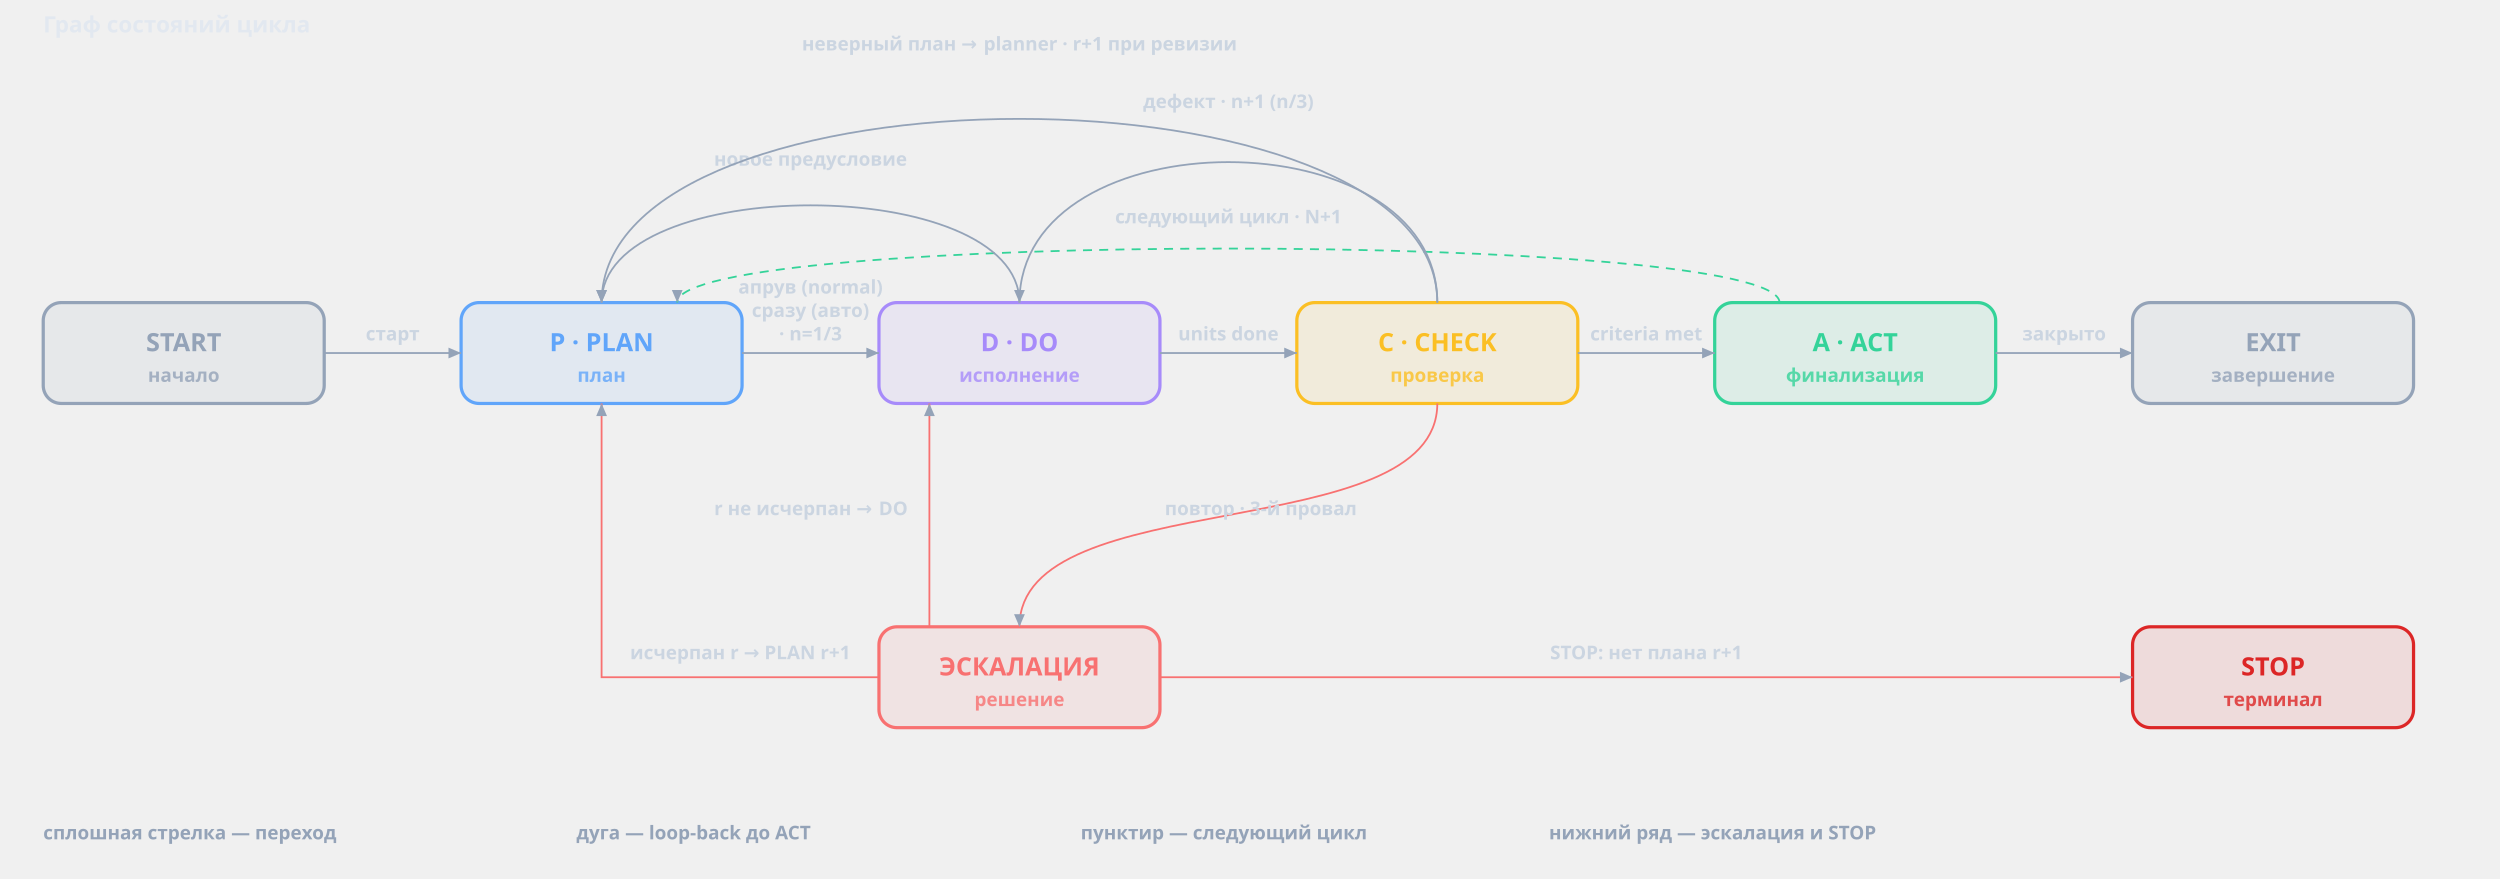
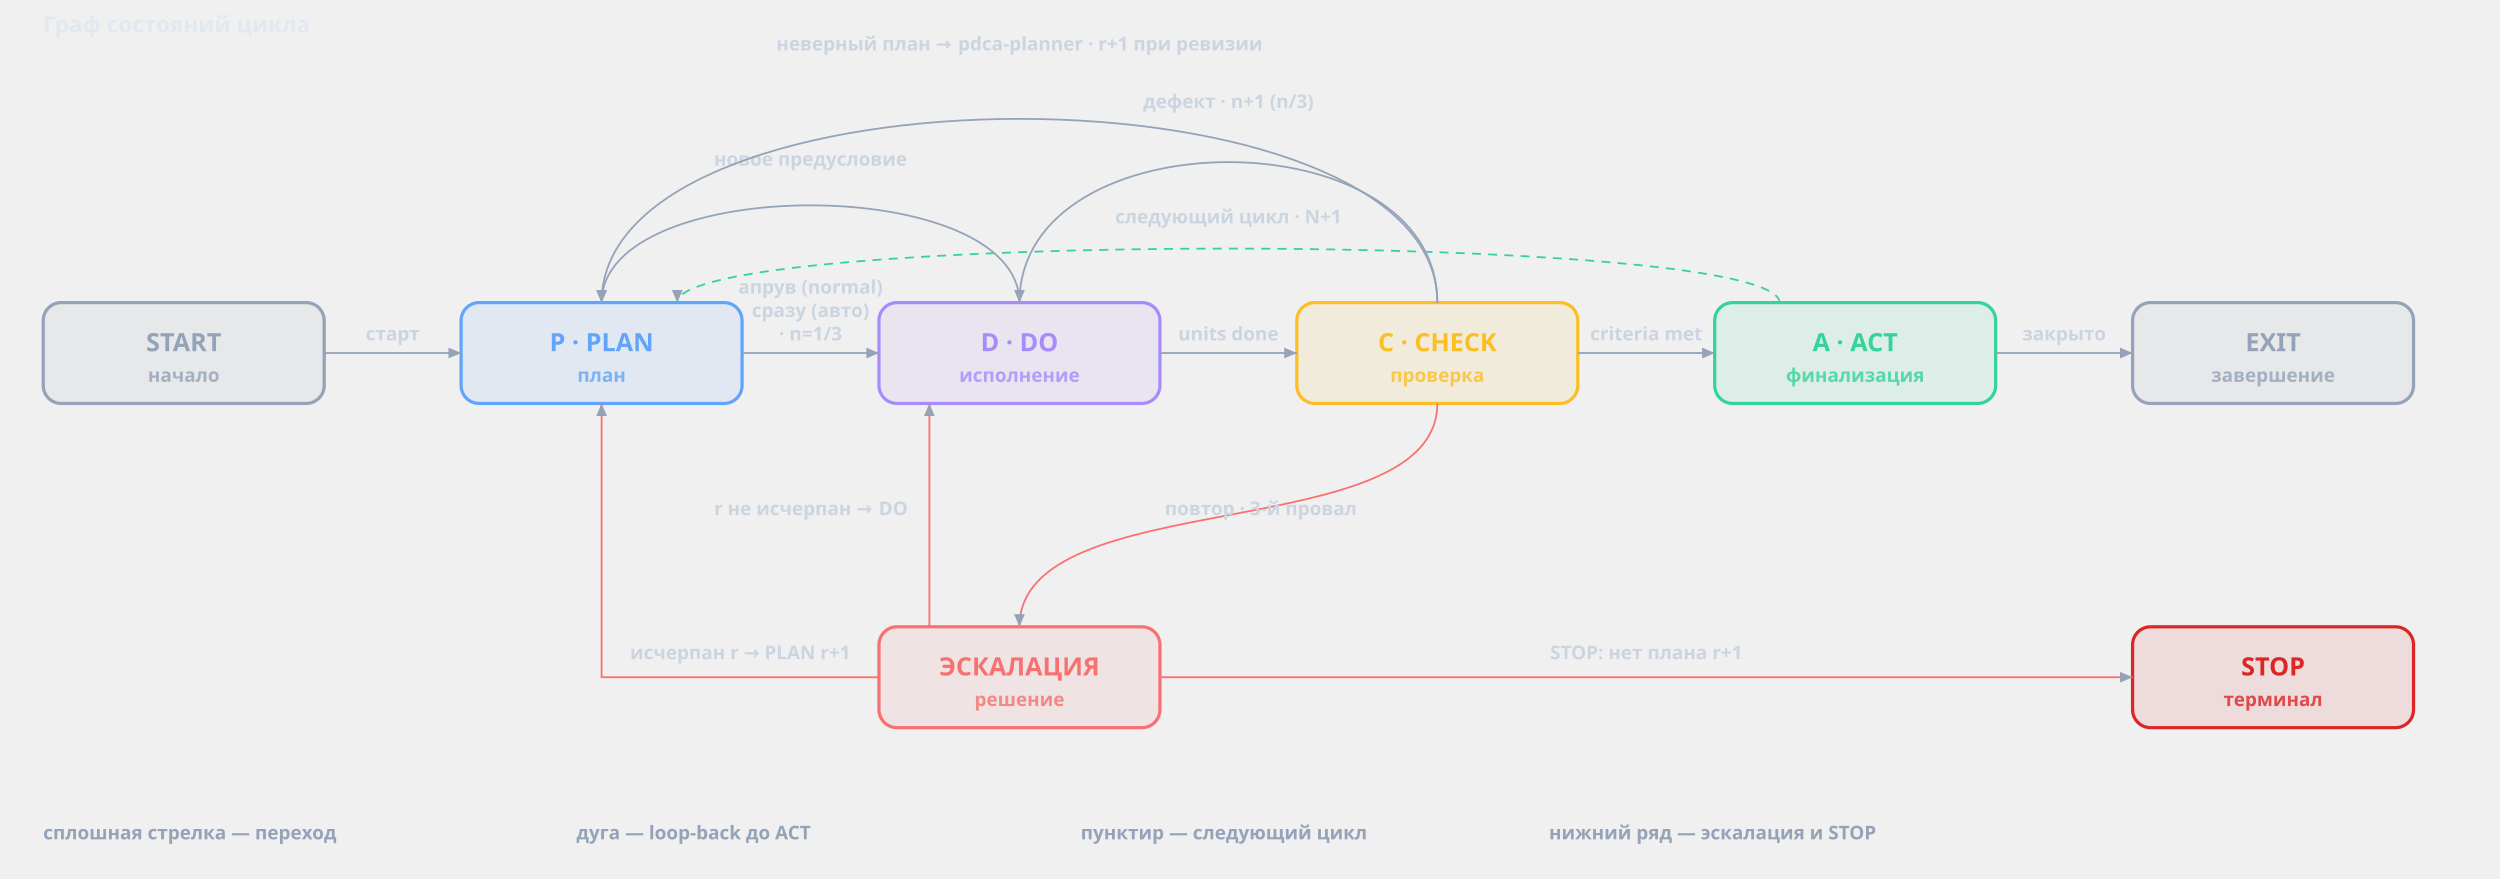
<svg xmlns="http://www.w3.org/2000/svg" viewBox="0 824 1388 488" width="1388" height="488" font-family="Segoe UI, system-ui, sans-serif" role="img">
  <defs>
    <marker id="arrow" markerWidth="9" markerHeight="9" refX="7" refY="3" orient="auto">
      <path d="M0,0 L7,3 L0,6 Z" fill="#94a3b8" />
    </marker>
  </defs>
  <style>
.t{font-size:13px;font-weight:600;fill:#e2e8f0}
.s{font-size:10.5px;fill:#94a3b8}
.h{font-size:12.5px;font-weight:700;fill:#ffffff}
.h2{font-size:12.5px;font-weight:700}
.h3{font-size:9px;font-weight:600}
.g{font-size:10.5px;font-weight:600}
.band{fill:#141d31}
.bt{fill:#ffffff;font-size:15px;font-weight:700}
.ol{fill:#e2e8f0;font-size:11.5px}
.lt{font-size:12.5px;font-weight:700;fill:#e2e8f0}
.ls{font-size:10.5px;fill:#94a3b8}
.lm{font-family:ui-monospace,Consolas,Menlo,monospace;font-size:12px;font-weight:700}
.bm{font-family:ui-monospace,Consolas,Menlo,monospace;font-size:10.5px;font-weight:700}
.st{font-size:14px;font-weight:700}
.ss{font-size:10.5px;font-weight:600}
</style>
  <text x="24" y="34" class="lt">Универсальный контракт цикла</text>
  <rect x="24" y="54" width="1340" height="128" rx="10" class="band" />
  <text x="42" y="80" class="bt">pdca · оркестратор — входы по фазам · normal: primary · autonomous: pdca-orchestrator (только cheap-тир)</text>
  <text x="42" y="106" class="ol">← PLAN ← «старт» · «реплан от DO / CHECK» · «r+1 от ESCALATE» · «цикл N+1 от ACT»</text>
  <text x="42" y="124" class="ol">← DO ← «апрув от PLAN» · «дефект от CHECK» · «r не исчерпан от ESCALATE»</text>
  <text x="42" y="142" class="ol">← CHECK ← «units done от DO»</text>
-   <text x="42" y="160" class="ol">← ESCALATE ← «неоднозначность» · «повтор» · «3-й провал CHECK(r)» · «trade-off» · «рисковый результат перед ACT» · «низкая уверенность PLAN после scout»</text>
+   <text x="42" y="160" class="ol">← ESCALATE ← «неоднозначность» · «повтор» · «3-й провал CHECK(r)» · «trade-off» · «рисковый результат перед ACT» · «низкая уверенность PLAN после pdca-scout»</text>
  <text x="694.0" y="106" class="ol">← ACT ← «все criteria met от CHECK»</text>
  <text x="694.0" y="124" class="ol">← STOP ← «нет выполнимого PLAN r+1» · «неразрешимое ограничение» · «отказ в требуемом approval»</text>
  <text x="694.0" y="142" class="ol">← EXIT ← «ACT закрыт»</text>
  <rect x="108.0" y="226" width="212" height="40" rx="8" fill="#2563eb" />
  <text x="214.0" y="251.0" class="h" fill="#ffffff" text-anchor="middle">P · PLAN</text>
  <polyline points="214.0,266 214.0,282" fill="none" stroke="#94a3b8" marker-end="url(#arrow)" />
  <rect x="108.0" y="282" width="212" height="50" rx="8" fill="#223046" stroke="#3b4a63" stroke-width="1" />
  <rect x="109.0" y="289" width="3" height="36" rx="1.5" fill="#0d9488" />
  <rect x="254.0" y="309" width="58" height="17" rx="6" fill="#0d9488" />
  <text x="283.0" y="321.0" class="bm" fill="#cbd5e1" text-anchor="middle">cheap</text>
  <text x="122.0" y="305" class="t">Сбор · gather</text>
-   <text x="122.0" y="324" class="s">scout · факты · file:li…</text>
+   <text x="122.0" y="324" class="s">pdca-scout · факты · file:li…</text>
  <rect x="108.0" y="344" width="212" height="50" rx="8" fill="#223046" stroke="#3b4a63" stroke-width="1" />
  <rect x="109.0" y="351" width="3" height="36" rx="1.5" fill="#4f46e5" />
  <rect x="254.0" y="371" width="58" height="17" rx="6" fill="#4f46e5" />
  <text x="283.0" y="383.0" class="bm" fill="#cbd5e1" text-anchor="middle">medium</text>
  <text x="122.0" y="367" class="t">Цель · результат</text>
  <text x="122.0" y="386" class="s">что и зачем</text>
  <rect x="108.0" y="406" width="212" height="50" rx="8" fill="#223046" stroke="#3b4a63" stroke-width="1" />
  <rect x="109.0" y="413" width="3" height="36" rx="1.5" fill="#4f46e5" />
  <rect x="254.0" y="433" width="58" height="17" rx="6" fill="#4f46e5" />
  <text x="283.0" y="445.0" class="bm" fill="#cbd5e1" text-anchor="middle">medium</text>
  <text x="122.0" y="429" class="t">Ограничения · допущения</text>
  <text x="122.0" y="448" class="s">границы задачи</text>
  <rect x="108.0" y="468" width="212" height="50" rx="8" fill="#223046" stroke="#3b4a63" stroke-width="1" />
  <rect x="109.0" y="475" width="3" height="36" rx="1.5" fill="#4f46e5" />
  <rect x="254.0" y="495" width="58" height="17" rx="6" fill="#4f46e5" />
  <text x="283.0" y="507.0" class="bm" fill="#cbd5e1" text-anchor="middle">medium</text>
  <text x="122.0" y="491" class="t">Критерии приёмки</text>
  <text x="122.0" y="510" class="s">каждый + способ проверки</text>
  <rect x="108.0" y="530" width="212" height="50" rx="8" fill="#223046" stroke="#3b4a63" stroke-width="1" />
  <rect x="109.0" y="537" width="3" height="36" rx="1.5" fill="#4f46e5" />
  <rect x="254.0" y="557" width="58" height="17" rx="6" fill="#4f46e5" />
  <text x="283.0" y="569.0" class="bm" fill="#cbd5e1" text-anchor="middle">medium</text>
  <text x="122.0" y="553" class="t">Декомпозиция</text>
  <text x="122.0" y="572" class="s">units · зависимости</text>
  <rect x="108.0" y="592" width="212" height="50" rx="8" fill="#223046" stroke="#3b4a63" stroke-width="1" />
  <rect x="109.0" y="599" width="3" height="36" rx="1.5" fill="#4f46e5" />
  <rect x="254.0" y="619" width="58" height="17" rx="6" fill="#4f46e5" />
  <text x="283.0" y="631.0" class="bm" fill="#cbd5e1" text-anchor="middle">medium</text>
  <text x="122.0" y="615" class="t">Средства · доступ</text>
  <text x="122.0" y="634" class="s">чем и куда</text>
  <rect x="108.0" y="654" width="212" height="50" rx="8" fill="#223046" stroke="#3b4a63" stroke-width="1" />
  <rect x="109.0" y="661" width="3" height="36" rx="1.5" fill="#4f46e5" />
  <rect x="254.0" y="681" width="58" height="17" rx="6" fill="#4f46e5" />
  <text x="283.0" y="693.0" class="bm" fill="#cbd5e1" text-anchor="middle">medium</text>
  <text x="122.0" y="677" class="t">Риски · стоп-условия</text>
  <text x="122.0" y="696" class="s">когда остановиться</text>
  <polyline points="214.0,332 214.0,344" fill="none" stroke="#64748b" marker-end="url(#arrow)" />
  <polyline points="214.0,394 214.0,406" fill="none" stroke="#64748b" marker-end="url(#arrow)" />
  <polyline points="214.0,456 214.0,468" fill="none" stroke="#64748b" marker-end="url(#arrow)" />
  <polyline points="214.0,518 214.0,530" fill="none" stroke="#64748b" marker-end="url(#arrow)" />
  <polyline points="214.0,580 214.0,592" fill="none" stroke="#64748b" marker-end="url(#arrow)" />
  <polyline points="214.0,642 214.0,654" fill="none" stroke="#64748b" marker-end="url(#arrow)" />
  <rect x="102.0" y="274" width="224" height="438" rx="12" fill="none" stroke="#2563eb" stroke-opacity="0.6" stroke-width="1.6" />
  <rect x="348.0" y="226" width="212" height="40" rx="8" fill="#7c3aed" />
  <text x="454.0" y="251.0" class="h" fill="#ffffff" text-anchor="middle">D · DO</text>
  <polyline points="454.0,266 454.0,282" fill="none" stroke="#94a3b8" marker-end="url(#arrow)" />
  <rect x="348.0" y="282" width="212" height="50" rx="8" fill="#223046" stroke="#3b4a63" stroke-width="1" />
  <rect x="349.0" y="289" width="3" height="36" rx="1.5" fill="#0d9488" />
  <rect x="494.0" y="309" width="58" height="17" rx="6" fill="#0d9488" />
  <text x="523.0" y="321.0" class="bm" fill="#cbd5e1" text-anchor="middle">cheap</text>
  <text x="362.0" y="305" class="t">Исполнение units</text>
  <text x="362.0" y="324" class="s">по принятому плану</text>
  <rect x="348.0" y="344" width="212" height="50" rx="8" fill="#223046" stroke="#3b4a63" stroke-width="1" />
  <rect x="349.0" y="351" width="3" height="36" rx="1.5" fill="#0d9488" />
  <rect x="494.0" y="371" width="58" height="17" rx="6" fill="#0d9488" />
  <text x="523.0" y="383.0" class="bm" fill="#cbd5e1" text-anchor="middle">cheap</text>
  <text x="362.0" y="367" class="t">Evidence</text>
  <text x="362.0" y="386" class="s">логи · артефакты</text>
  <rect x="348.0" y="406" width="212" height="50" rx="8" fill="#223046" stroke="#3b4a63" stroke-width="1" />
  <rect x="349.0" y="413" width="3" height="36" rx="1.5" fill="#0d9488" />
  <rect x="494.0" y="433" width="58" height="17" rx="6" fill="#0d9488" />
  <text x="523.0" y="445.0" class="bm" fill="#cbd5e1" text-anchor="middle">cheap</text>
  <text x="362.0" y="429" class="t">Blockers</text>
  <text x="362.0" y="448" class="s">фиксируются явно</text>
  <rect x="348.0" y="468" width="212" height="50" rx="8" fill="#223046" stroke="#3b4a63" stroke-width="1" />
  <rect x="349.0" y="475" width="3" height="36" rx="1.5" fill="#0d9488" />
  <rect x="494.0" y="495" width="58" height="17" rx="6" fill="#0d9488" />
  <text x="523.0" y="507.0" class="bm" fill="#cbd5e1" text-anchor="middle">cheap</text>
  <text x="362.0" y="491" class="t">Unfinished</text>
  <text x="362.0" y="510" class="s">остаётся открытым</text>
  <rect x="348.0" y="530" width="212" height="50" rx="8" fill="#223046" stroke="#3b4a63" stroke-width="1" />
  <rect x="349.0" y="537" width="3" height="36" rx="1.5" fill="#0d9488" />
  <rect x="494.0" y="557" width="58" height="17" rx="6" fill="#0d9488" />
  <text x="523.0" y="569.0" class="bm" fill="#cbd5e1" text-anchor="middle">cheap</text>
  <text x="362.0" y="553" class="t">Provisional-отчёт</text>
  <text x="362.0" y="572" class="s">без вердикта · без STOP</text>
  <polyline points="454.0,332 454.0,344" fill="none" stroke="#64748b" marker-end="url(#arrow)" />
  <polyline points="454.0,394 454.0,406" fill="none" stroke="#64748b" marker-end="url(#arrow)" />
  <polyline points="454.0,456 454.0,468" fill="none" stroke="#64748b" marker-end="url(#arrow)" />
  <polyline points="454.0,518 454.0,530" fill="none" stroke="#64748b" marker-end="url(#arrow)" />
  <rect x="342.0" y="274" width="224" height="314" rx="12" fill="none" stroke="#7c3aed" stroke-opacity="0.6" stroke-width="1.6" />
  <rect x="588.0" y="226" width="212" height="40" rx="8" fill="#d97706" />
  <text x="694.0" y="251.0" class="h" fill="#ffffff" text-anchor="middle">C · CHECK</text>
  <polyline points="694.0,266 694.0,282" fill="none" stroke="#94a3b8" marker-end="url(#arrow)" />
  <rect x="588.0" y="282" width="212" height="50" rx="8" fill="#223046" stroke="#3b4a63" stroke-width="1" />
  <rect x="589.0" y="289" width="3" height="36" rx="1.5" fill="#4f46e5" />
  <rect x="734.0" y="309" width="58" height="17" rx="6" fill="#4f46e5" />
  <text x="763.0" y="321.0" class="bm" fill="#cbd5e1" text-anchor="middle">medium</text>
  <text x="602.0" y="305" class="t">Критерии</text>
  <text x="602.0" y="324" class="s">met | unmet | unverified</text>
  <rect x="588.0" y="344" width="212" height="50" rx="8" fill="#223046" stroke="#3b4a63" stroke-width="1" />
  <rect x="589.0" y="351" width="3" height="36" rx="1.5" fill="#4f46e5" />
  <rect x="734.0" y="371" width="58" height="17" rx="6" fill="#4f46e5" />
  <text x="763.0" y="383.0" class="bm" fill="#cbd5e1" text-anchor="middle">medium</text>
  <text x="602.0" y="367" class="t">Согласованность</text>
  <text x="602.0" y="386" class="s">частей между собой</text>
  <rect x="588.0" y="406" width="212" height="50" rx="8" fill="#223046" stroke="#3b4a63" stroke-width="1" />
  <rect x="589.0" y="413" width="3" height="36" rx="1.5" fill="#4f46e5" />
  <rect x="734.0" y="433" width="58" height="17" rx="6" fill="#4f46e5" />
  <text x="763.0" y="445.0" class="bm" fill="#cbd5e1" text-anchor="middle">medium</text>
  <text x="602.0" y="429" class="t">Findings</text>
  <text x="602.0" y="448" class="s">+ severity</text>
  <rect x="588.0" y="468" width="212" height="50" rx="8" fill="#223046" stroke="#3b4a63" stroke-width="1" />
  <rect x="589.0" y="475" width="3" height="36" rx="1.5" fill="#4f46e5" />
  <rect x="734.0" y="495" width="58" height="17" rx="6" fill="#4f46e5" />
  <text x="763.0" y="507.0" class="bm" fill="#cbd5e1" text-anchor="middle">medium</text>
  <text x="602.0" y="491" class="t">Маршрутизация</text>
  <text x="602.0" y="510" class="s">дефект→DO · план→PLAN</text>
  <polyline points="694.0,332 694.0,344" fill="none" stroke="#64748b" marker-end="url(#arrow)" />
  <polyline points="694.0,394 694.0,406" fill="none" stroke="#64748b" marker-end="url(#arrow)" />
  <polyline points="694.0,456 694.0,468" fill="none" stroke="#64748b" marker-end="url(#arrow)" />
  <rect x="582.0" y="274" width="224" height="252" rx="12" fill="none" stroke="#d97706" stroke-opacity="0.6" stroke-width="1.6" />
  <rect x="828.0" y="226" width="212" height="40" rx="8" fill="#b91c1c" fill-opacity="0.10" stroke="#b91c1c" stroke-width="1.5" stroke-dasharray="5,4" />
  <text x="934.0" y="244.0" class="h2" fill="#b91c1c" text-anchor="middle">E · ESCALATE</text>
  <text x="934.0" y="259.0" class="h3" fill="#b91c1c" opacity="0.85" text-anchor="middle">переход, не фаза</text>
  <polyline points="934.0,266 934.0,282" fill="none" stroke="#94a3b8" marker-end="url(#arrow)" />
  <rect x="828.0" y="282" width="212" height="50" rx="8" fill="#223046" stroke="#3b4a63" stroke-width="1" />
  <rect x="829.0" y="289" width="3" height="36" rx="1.5" fill="#0d9488" />
  <rect x="974.0" y="309" width="58" height="17" rx="6" fill="#0d9488" />
  <text x="1003.0" y="321.0" class="bm" fill="#cbd5e1" text-anchor="middle">cheap</text>
  <text x="842.0" y="305" class="t">Скаут</text>
-   <text x="842.0" y="324" class="s">scout · факты · file:li…</text>
+   <text x="842.0" y="324" class="s">pdca-scout · факты · file:li…</text>
  <rect x="828.0" y="344" width="212" height="50" rx="8" fill="#223046" stroke="#3b4a63" stroke-width="1" />
  <rect x="829.0" y="351" width="3" height="36" rx="1.5" fill="#ea580c" />
  <rect x="974.0" y="371" width="58" height="17" rx="6" fill="#ea580c" />
  <text x="1003.0" y="383.0" class="bm" fill="#cbd5e1" text-anchor="middle">strong</text>
  <text x="842.0" y="367" class="t">Триггеры</text>
  <text x="842.0" y="386" class="s">неоднозначность · повтор</text>
  <rect x="828.0" y="406" width="212" height="50" rx="8" fill="#223046" stroke="#3b4a63" stroke-width="1" />
  <rect x="829.0" y="413" width="3" height="36" rx="1.5" fill="#ea580c" />
  <rect x="974.0" y="433" width="58" height="17" rx="6" fill="#ea580c" />
  <text x="1003.0" y="445.0" class="bm" fill="#cbd5e1" text-anchor="middle">strong</text>
  <text x="842.0" y="429" class="t">3-й провал</text>
  <text x="842.0" y="448" class="s">CHECK(r) исчерпан</text>
  <rect x="828.0" y="468" width="212" height="50" rx="8" fill="#223046" stroke="#3b4a63" stroke-width="1" />
  <rect x="829.0" y="475" width="3" height="36" rx="1.5" fill="#ea580c" />
  <rect x="974.0" y="495" width="58" height="17" rx="6" fill="#ea580c" />
  <text x="1003.0" y="507.0" class="bm" fill="#cbd5e1" text-anchor="middle">strong</text>
  <text x="842.0" y="491" class="t">Необратимый trade-off</text>
  <text x="842.0" y="510" class="s">цена решения</text>
  <rect x="828.0" y="530" width="212" height="50" rx="8" fill="#223046" stroke="#3b4a63" stroke-width="1" />
  <rect x="829.0" y="537" width="3" height="36" rx="1.5" fill="#ea580c" />
  <rect x="974.0" y="557" width="58" height="17" rx="6" fill="#ea580c" />
  <text x="1003.0" y="569.0" class="bm" fill="#cbd5e1" text-anchor="middle">strong</text>
  <text x="842.0" y="553" class="t">Решение → роутинг</text>
-   <text x="842.0" y="572" class="s">planner или STOP</text>
+   <text x="842.0" y="572" class="s">pdca-planner или STOP</text>
  <polyline points="934.0,332 934.0,344" fill="none" stroke="#64748b" marker-end="url(#arrow)" />
  <polyline points="934.0,394 934.0,406" fill="none" stroke="#64748b" marker-end="url(#arrow)" />
  <polyline points="934.0,456 934.0,468" fill="none" stroke="#64748b" marker-end="url(#arrow)" />
  <polyline points="934.0,518 934.0,530" fill="none" stroke="#64748b" marker-end="url(#arrow)" />
  <rect x="822.0" y="274" width="224" height="314" rx="12" fill="none" stroke="#b91c1c" stroke-opacity="0.6" stroke-width="1.6" stroke-dasharray="5,4" />
  <rect x="1068.0" y="226" width="212" height="40" rx="8" fill="#059669" />
  <text x="1174.0" y="251.0" class="h" fill="#ffffff" text-anchor="middle">A · ACT</text>
  <polyline points="1174.0,266 1174.0,282" fill="none" stroke="#94a3b8" marker-end="url(#arrow)" />
  <rect x="1068.0" y="282" width="212" height="50" rx="8" fill="#223046" stroke="#3b4a63" stroke-width="1" />
  <rect x="1069.0" y="289" width="3" height="36" rx="1.5" fill="#0d9488" />
  <rect x="1214.0" y="309" width="58" height="17" rx="6" fill="#0d9488" />
  <text x="1243.0" y="321.0" class="bm" fill="#cbd5e1" text-anchor="middle">cheap</text>
  <text x="1082.0" y="305" class="t">Финализация</text>
  <text x="1082.0" y="324" class="s">принятого результата</text>
  <rect x="1068.0" y="344" width="212" height="50" rx="8" fill="#223046" stroke="#3b4a63" stroke-width="1" />
  <rect x="1069.0" y="351" width="3" height="36" rx="1.5" fill="#0d9488" />
  <rect x="1214.0" y="371" width="58" height="17" rx="6" fill="#0d9488" />
  <text x="1243.0" y="383.0" class="bm" fill="#cbd5e1" text-anchor="middle">cheap</text>
  <text x="1082.0" y="367" class="t">Ограничения</text>
  <text x="1082.0" y="386" class="s">границы финализации</text>
  <rect x="1068.0" y="406" width="212" height="50" rx="8" fill="#223046" stroke="#3b4a63" stroke-width="1" />
  <rect x="1069.0" y="413" width="3" height="36" rx="1.5" fill="#0d9488" />
  <rect x="1214.0" y="433" width="58" height="17" rx="6" fill="#0d9488" />
  <text x="1243.0" y="445.0" class="bm" fill="#cbd5e1" text-anchor="middle">cheap</text>
  <text x="1082.0" y="429" class="t">Статус-файл</text>
  <text x="1082.0" y="448" class="s">source of truth</text>
  <rect x="1068.0" y="468" width="212" height="50" rx="8" fill="#223046" stroke="#3b4a63" stroke-width="1" />
  <rect x="1069.0" y="475" width="3" height="36" rx="1.5" fill="#0d9488" />
  <rect x="1214.0" y="495" width="58" height="17" rx="6" fill="#0d9488" />
  <text x="1243.0" y="507.0" class="bm" fill="#cbd5e1" text-anchor="middle">cheap</text>
  <text x="1082.0" y="491" class="t">Handoff</text>
  <text x="1082.0" y="510" class="s">→ EXIT</text>
  <polyline points="1174.0,332 1174.0,344" fill="none" stroke="#64748b" marker-end="url(#arrow)" />
  <polyline points="1174.0,394 1174.0,406" fill="none" stroke="#64748b" marker-end="url(#arrow)" />
  <polyline points="1174.0,456 1174.0,468" fill="none" stroke="#64748b" marker-end="url(#arrow)" />
  <rect x="1062.0" y="274" width="224" height="252" rx="12" fill="none" stroke="#059669" stroke-opacity="0.6" stroke-width="1.6" />
  <polyline points="198.0,182 198.0,226" fill="none" stroke="#94a3b8" data-edge-id="dispatch_p" marker-end="url(#arrow)" />
  <text x="190.0" y="200.5" class="g" fill="#94a3b8" text-anchor="end">факты собраны</text>
  <text x="190.0" y="213.5" class="g" fill="#94a3b8" text-anchor="end">реплан от CHECK</text>
  <polyline points="230.0,226 230.0,182" fill="none" stroke="#94a3b8" data-edge-id="return_p" marker-end="url(#arrow)" />
  <polyline points="438.0,182 438.0,226" fill="none" stroke="#94a3b8" data-edge-id="dispatch_d" marker-end="url(#arrow)" />
  <text x="430.0" y="200.5" class="g" fill="#94a3b8" text-anchor="end">план принят · апрув</text>
  <text x="430.0" y="213.5" class="g" fill="#94a3b8" text-anchor="end">фикс дефекта · r активен</text>
  <polyline points="470.0,226 470.0,182" fill="none" stroke="#94a3b8" data-edge-id="return_d" marker-end="url(#arrow)" />
  <polyline points="678.0,182 678.0,226" fill="none" stroke="#94a3b8" data-edge-id="dispatch_c" marker-end="url(#arrow)" />
  <text x="670.0" y="207.0" class="g" fill="#94a3b8" text-anchor="end">все активные units done</text>
  <polyline points="710.0,226 710.0,182" fill="none" stroke="#94a3b8" data-edge-id="return_c" marker-end="url(#arrow)" />
  <polyline points="918.0,182 918.0,226" fill="none" stroke="#94a3b8" data-edge-id="dispatch_e" marker-end="url(#arrow)" />
  <text x="910.0" y="200.5" class="g" fill="#94a3b8" text-anchor="end">неоднозначность</text>
  <text x="910.0" y="213.5" class="g" fill="#94a3b8" text-anchor="end">повтор · 3-й провал</text>
  <polyline points="950.0,226 950.0,182" fill="none" stroke="#94a3b8" data-edge-id="return_e" marker-end="url(#arrow)" />
  <polyline points="1158.0,182 1158.0,226" fill="none" stroke="#94a3b8" data-edge-id="dispatch_a" marker-end="url(#arrow)" />
  <text x="1150.0" y="207.0" class="g" fill="#94a3b8" text-anchor="end">все criteria met</text>
  <polyline points="1190.0,226 1190.0,182" fill="none" stroke="#94a3b8" data-edge-id="return_a" marker-end="url(#arrow)" />
  <rect x="24.0" y="774" width="15" height="15" rx="4" fill="#0d9488" />
  <text x="46.0" y="786" class="lt">дешёвая ступень</text>
  <rect x="46.0" y="794" width="53.0" height="21" rx="7" fill="#0d9488" />
  <text x="72.5" y="809" class="lm" fill="#ffffff" text-anchor="middle">cheap</text>
-   <text x="109.0" y="809" class="ls">pdca-executor · pdca-orchestrator · scout</text>
+   <text x="109.0" y="809" class="ls">pdca-executor · pdca-orchestrator · pdca-scout</text>
  <rect x="470.667" y="774" width="15" height="15" rx="4" fill="#4f46e5" />
  <text x="492.667" y="786" class="lt">средняя ступень</text>
  <rect x="492.667" y="794" width="60.4" height="21" rx="7" fill="#4f46e5" />
  <text x="522.867" y="809" class="lm" fill="#ffffff" text-anchor="middle">medium</text>
  <text x="563.067" y="809" class="ls">pdca-planner · pdca-check</text>
  <rect x="917.333" y="774" width="15" height="15" rx="4" fill="#ea580c" />
  <text x="939.333" y="786" class="lt">дорогая ступень</text>
  <rect x="939.333" y="794" width="60.4" height="21" rx="7" fill="#ea580c" />
  <text x="969.533" y="809" class="lm" fill="#ffffff" text-anchor="middle">strong</text>
  <text x="1009.733" y="809" class="ls">pdca-escalate</text>
  <text x="24" y="842" class="lt">Граф состояний цикла</text>
  <rect x="24" y="992" width="156" height="56" rx="10" fill="#94a3b8" fill-opacity="0.10" stroke="#94a3b8" stroke-width="1.8" data-node-id="START" />
  <text x="102.0" y="1019.0" class="st" fill="#94a3b8" text-anchor="middle">START</text>
  <text x="102.0" y="1036.0" class="ss" fill="#94a3b8" text-anchor="middle" opacity="0.8">начало</text>
  <rect x="256" y="992" width="156" height="56" rx="10" fill="#60a5fa" fill-opacity="0.10" stroke="#60a5fa" stroke-width="1.8" data-node-id="PLAN" />
  <text x="334.0" y="1019.0" class="st" fill="#60a5fa" text-anchor="middle">P · PLAN</text>
  <text x="334.0" y="1036.0" class="ss" fill="#60a5fa" text-anchor="middle" opacity="0.8">план</text>
  <rect x="488" y="992" width="156" height="56" rx="10" fill="#a78bfa" fill-opacity="0.10" stroke="#a78bfa" stroke-width="1.8" data-node-id="DO" />
  <text x="566.0" y="1019.0" class="st" fill="#a78bfa" text-anchor="middle">D · DO</text>
  <text x="566.0" y="1036.0" class="ss" fill="#a78bfa" text-anchor="middle" opacity="0.8">исполнение</text>
  <rect x="720" y="992" width="156" height="56" rx="10" fill="#fbbf24" fill-opacity="0.10" stroke="#fbbf24" stroke-width="1.8" data-node-id="CHECK" />
  <text x="798.0" y="1019.0" class="st" fill="#fbbf24" text-anchor="middle">C · CHECK</text>
  <text x="798.0" y="1036.0" class="ss" fill="#fbbf24" text-anchor="middle" opacity="0.8">проверка</text>
  <rect x="952" y="992" width="156" height="56" rx="10" fill="#34d399" fill-opacity="0.10" stroke="#34d399" stroke-width="1.8" data-node-id="ACT" />
  <text x="1030.0" y="1019.0" class="st" fill="#34d399" text-anchor="middle">A · ACT</text>
  <text x="1030.0" y="1036.0" class="ss" fill="#34d399" text-anchor="middle" opacity="0.8">финализация</text>
  <rect x="1184" y="992" width="156" height="56" rx="10" fill="#94a3b8" fill-opacity="0.10" stroke="#94a3b8" stroke-width="1.8" data-node-id="EXIT" />
  <text x="1262.0" y="1019.0" class="st" fill="#94a3b8" text-anchor="middle">EXIT</text>
  <text x="1262.0" y="1036.0" class="ss" fill="#94a3b8" text-anchor="middle" opacity="0.8">завершение</text>
  <polyline points="180,1020.0 256,1020.0" fill="none" stroke="#94a3b8" data-edge-id="start_plan" marker-end="url(#arrow)" />
  <text x="218.0" y="1013.0" class="g" fill="#cbd5e1" text-anchor="middle">старт</text>
  <polyline points="412,1020.0 488,1020.0" fill="none" stroke="#94a3b8" data-edge-id="plan_do" marker-end="url(#arrow)" />
  <text x="450.0" y="987.0" class="g" fill="#cbd5e1" text-anchor="middle">апрув (normal)</text>
  <text x="450.0" y="1000.0" class="g" fill="#cbd5e1" text-anchor="middle">сразу (авто)</text>
  <text x="450.0" y="1013.0" class="g" fill="#cbd5e1" text-anchor="middle">· n=1/3</text>
  <polyline points="644,1020.0 720,1020.0" fill="none" stroke="#94a3b8" data-edge-id="do_check" marker-end="url(#arrow)" />
  <text x="682.0" y="1013.0" class="g" fill="#cbd5e1" text-anchor="middle">units done</text>
  <polyline points="876,1020.0 952,1020.0" fill="none" stroke="#94a3b8" data-edge-id="check_act" marker-end="url(#arrow)" />
  <text x="914.0" y="1013.0" class="g" fill="#cbd5e1" text-anchor="middle">criteria met</text>
  <polyline points="1108,1020.0 1184,1020.0" fill="none" stroke="#94a3b8" data-edge-id="act_exit" marker-end="url(#arrow)" />
  <text x="1146.0" y="1013.0" class="g" fill="#cbd5e1" text-anchor="middle">закрыто</text>
  <path d="M988,992 C988,952 376,952 376,992" fill="none" stroke="#34d399" stroke-dasharray="5,4" data-edge-id="act_plan" marker-end="url(#arrow)" />
  <text x="682" y="948" class="g" fill="#cbd5e1" text-anchor="middle">следующий цикл · N+1</text>
  <path d="M566,992 C566,920 334,920 334,992" fill="none" stroke="#94a3b8" data-edge-id="do_plan_blocker" marker-end="url(#arrow)" />
  <text x="450" y="916" class="g" fill="#cbd5e1" text-anchor="middle">новое предусловие</text>
  <path d="M798,992 C798,888 566,888 566,992" fill="none" stroke="#94a3b8" data-edge-id="check_do_defect" marker-end="url(#arrow)" />
  <text x="682" y="884" class="g" fill="#cbd5e1" text-anchor="middle">дефект · n+1 (n/3)</text>
  <path d="M798,992 C798,856 334,856 334,992" fill="none" stroke="#94a3b8" data-edge-id="check_plan_replan" marker-end="url(#arrow)" />
-   <text x="566" y="852" class="g" fill="#cbd5e1" text-anchor="middle">неверный план → planner · r+1 при ревизии</text>
+   <text x="566" y="852" class="g" fill="#cbd5e1" text-anchor="middle">неверный план → pdca-planner · r+1 при ревизии</text>
  <rect x="488" y="1172" width="156" height="56" rx="10" fill="#f87171" fill-opacity="0.10" stroke="#f87171" stroke-width="1.8" data-node-id="ESCALATE" />
  <text x="566.0" y="1199.0" class="st" fill="#f87171" text-anchor="middle">ЭСКАЛАЦИЯ</text>
  <text x="566.0" y="1216.0" class="ss" fill="#f87171" text-anchor="middle" opacity="0.8">решение</text>
  <rect x="1184" y="1172" width="156" height="56" rx="10" fill="#dc2626" fill-opacity="0.10" stroke="#dc2626" stroke-width="1.8" data-node-id="STOP" />
  <text x="1262.0" y="1199.0" class="st" fill="#dc2626" text-anchor="middle">STOP</text>
  <text x="1262.0" y="1216.0" class="ss" fill="#dc2626" text-anchor="middle" opacity="0.8">терминал</text>
  <path d="M798,1048 C798,1128 566,1092 566,1172" fill="none" stroke="#f87171" data-edge-id="check_escalate" marker-end="url(#arrow)" />
  <text x="700" y="1110.0" class="g" fill="#cbd5e1" text-anchor="middle">повтор · 3-й провал</text>
  <polyline points="516,1172 516,1048" fill="none" stroke="#f87171" data-edge-id="escalate_do" marker-end="url(#arrow)" />
  <text x="504" y="1110.0" class="g" fill="#cbd5e1" text-anchor="end">r не исчерпан → DO</text>
  <polyline points="488,1200.0 334,1200.0 334,1048" fill="none" stroke="#f87171" data-edge-id="escalate_plan" marker-end="url(#arrow)" />
  <text x="411" y="1190.0" class="g" fill="#cbd5e1" text-anchor="middle">исчерпан r → PLAN r+1</text>
  <polyline points="644,1200.0 1184,1200.0" fill="none" stroke="#f87171" data-edge-id="escalate_stop" marker-end="url(#arrow)" />
  <text x="914" y="1190.0" class="g" fill="#cbd5e1" text-anchor="middle">STOP: нет плана r+1</text>
  <text x="24" y="1290" class="g" fill="#94a3b8" text-anchor="start">сплошная стрелка — переход</text>
  <text x="320" y="1290" class="g" fill="#94a3b8" text-anchor="start">дуга — loop-back до ACT</text>
  <text x="600" y="1290" class="g" fill="#94a3b8" text-anchor="start">пунктир — следующий цикл</text>
  <text x="860" y="1290" class="g" fill="#94a3b8" text-anchor="start">нижний ряд — эскалация и STOP</text>
</svg>
